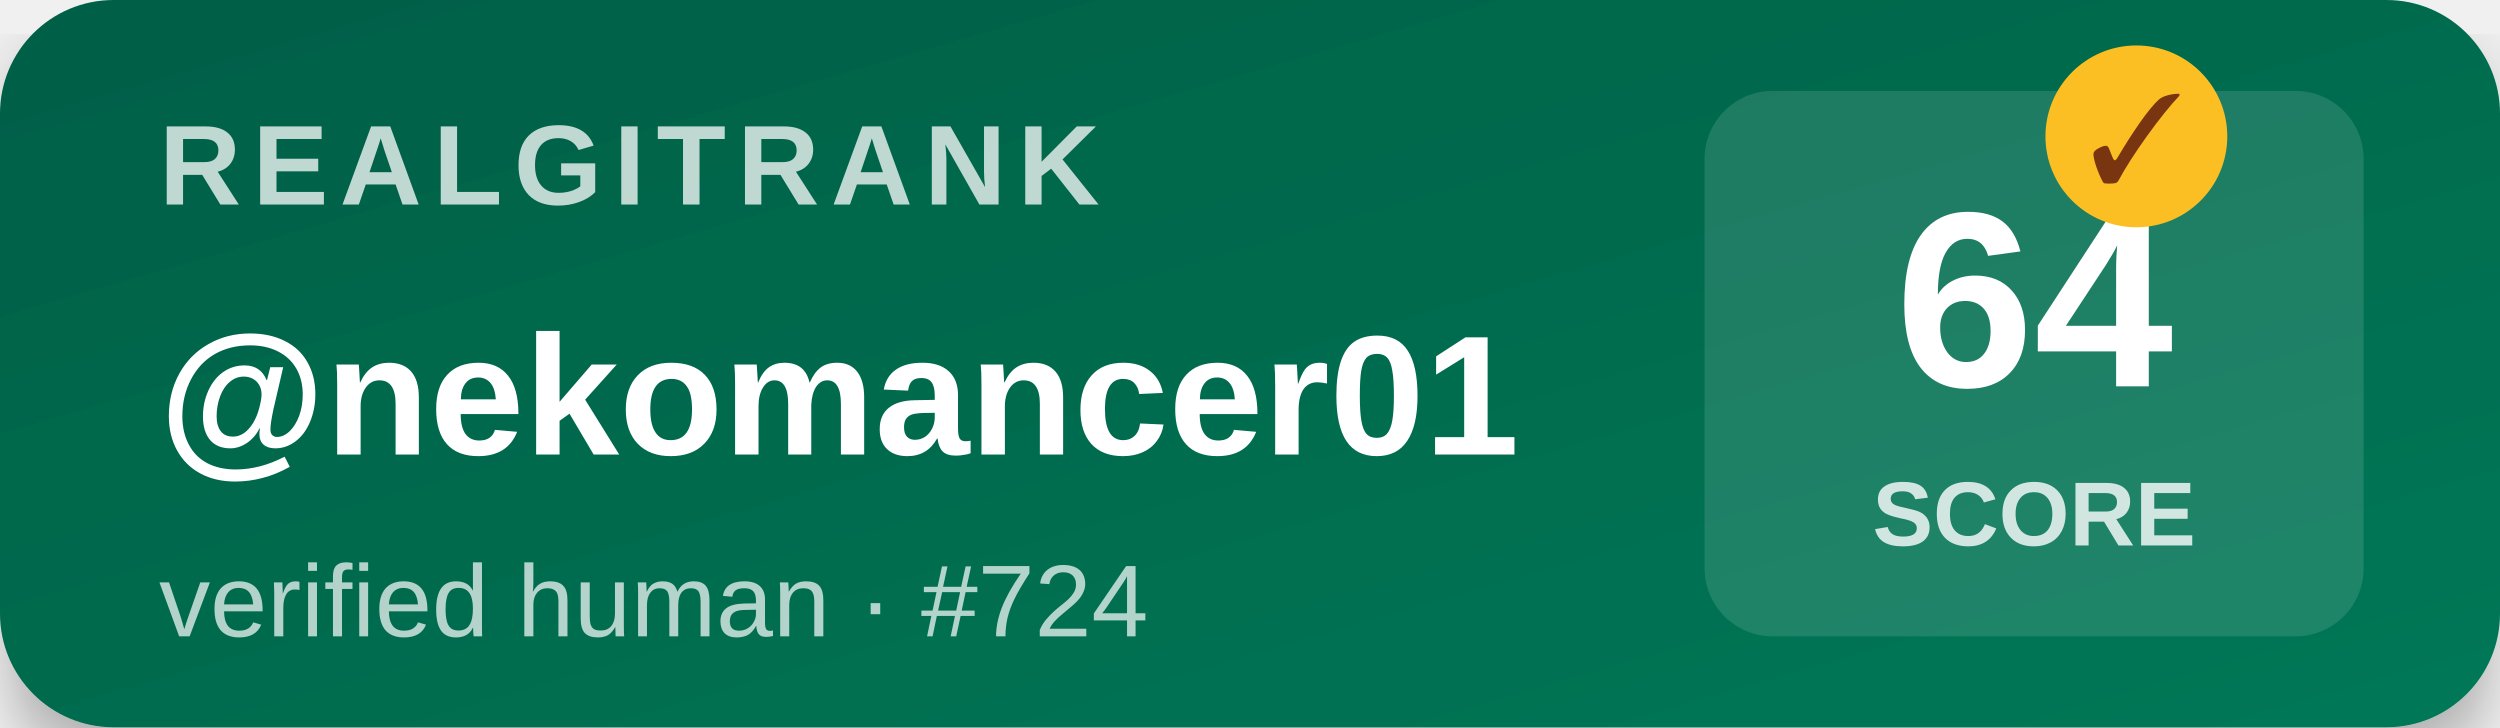
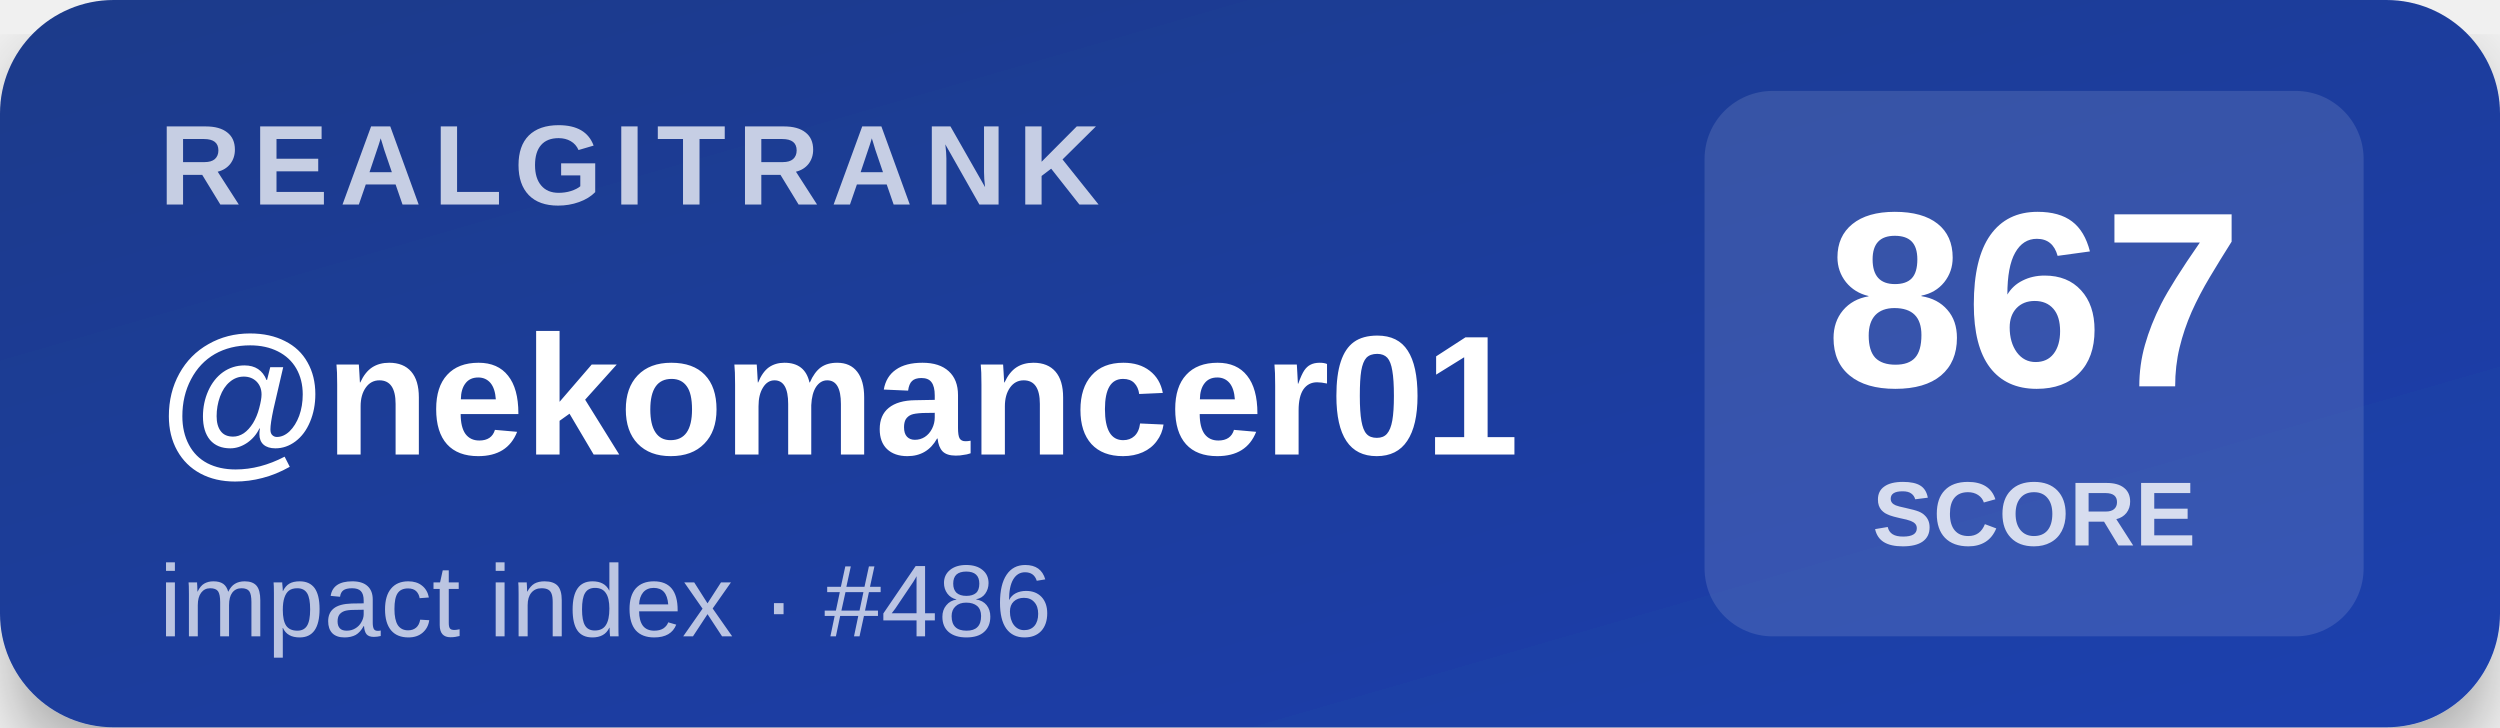
<svg xmlns="http://www.w3.org/2000/svg" width="220" height="64" viewBox="0 0 220 64">
  <defs>
    <linearGradient id="bg" x1="0" y1="0" x2="1" y2="1">
-       <stop offset="0%" stop-color="#065f46" />
-       <stop offset="100%" stop-color="#047857" />
+       <stop offset="0%" stop-color="#1e3a8a" />
+       <stop offset="100%" stop-color="#1e40af" />
    </linearGradient>
    <filter id="shadow">
      <feDropShadow dx="0" dy="3" stdDeviation="3" flood-opacity="0.3" />
    </filter>
  </defs>
  <rect width="220" height="64" rx="10" fill="url(#bg)" filter="url(#shadow)" />
  <text x="14" y="18" font-family="Segoe UI,Arial,sans-serif" font-size="10" font-weight="700" fill="#ffffff" opacity="0.75" letter-spacing="1">REALGITRANK</text>
  <text x="14" y="40" font-family="Segoe UI,Arial,sans-serif" font-size="15" font-weight="800" fill="#ffffff">@nekomancer01</text>
-   <text x="14" y="56" font-family="Segoe UI,Arial,sans-serif" font-size="9" fill="#ffffff" opacity="0.7">verified human · #724</text>
+   <text x="14" y="56" font-family="Segoe UI,Arial,sans-serif" font-size="9" fill="#ffffff" opacity="0.7">impact index · #486</text>
  <rect x="150" y="8" width="58" height="48" rx="6" fill="#ffffff" opacity="0.12" />
-   <text x="179" y="34" text-anchor="middle" font-family="Segoe UI,Arial,sans-serif" font-size="22" font-weight="900" fill="#ffffff">64</text>
+   <text x="179" y="34" text-anchor="middle" font-family="Segoe UI,Arial,sans-serif" font-size="22" font-weight="900" fill="#ffffff">867</text>
  <text x="179" y="48" text-anchor="middle" font-family="Segoe UI,Arial,sans-serif" font-size="8" font-weight="600" fill="#ffffff" opacity="0.8">SCORE</text>
-   <g transform="translate(188,12)">
-     <circle r="8" fill="#fbbf24" />
-     <text y="4" text-anchor="middle" font-size="11" font-weight="900" fill="#78350f">✓</text>
-   </g>
</svg>
